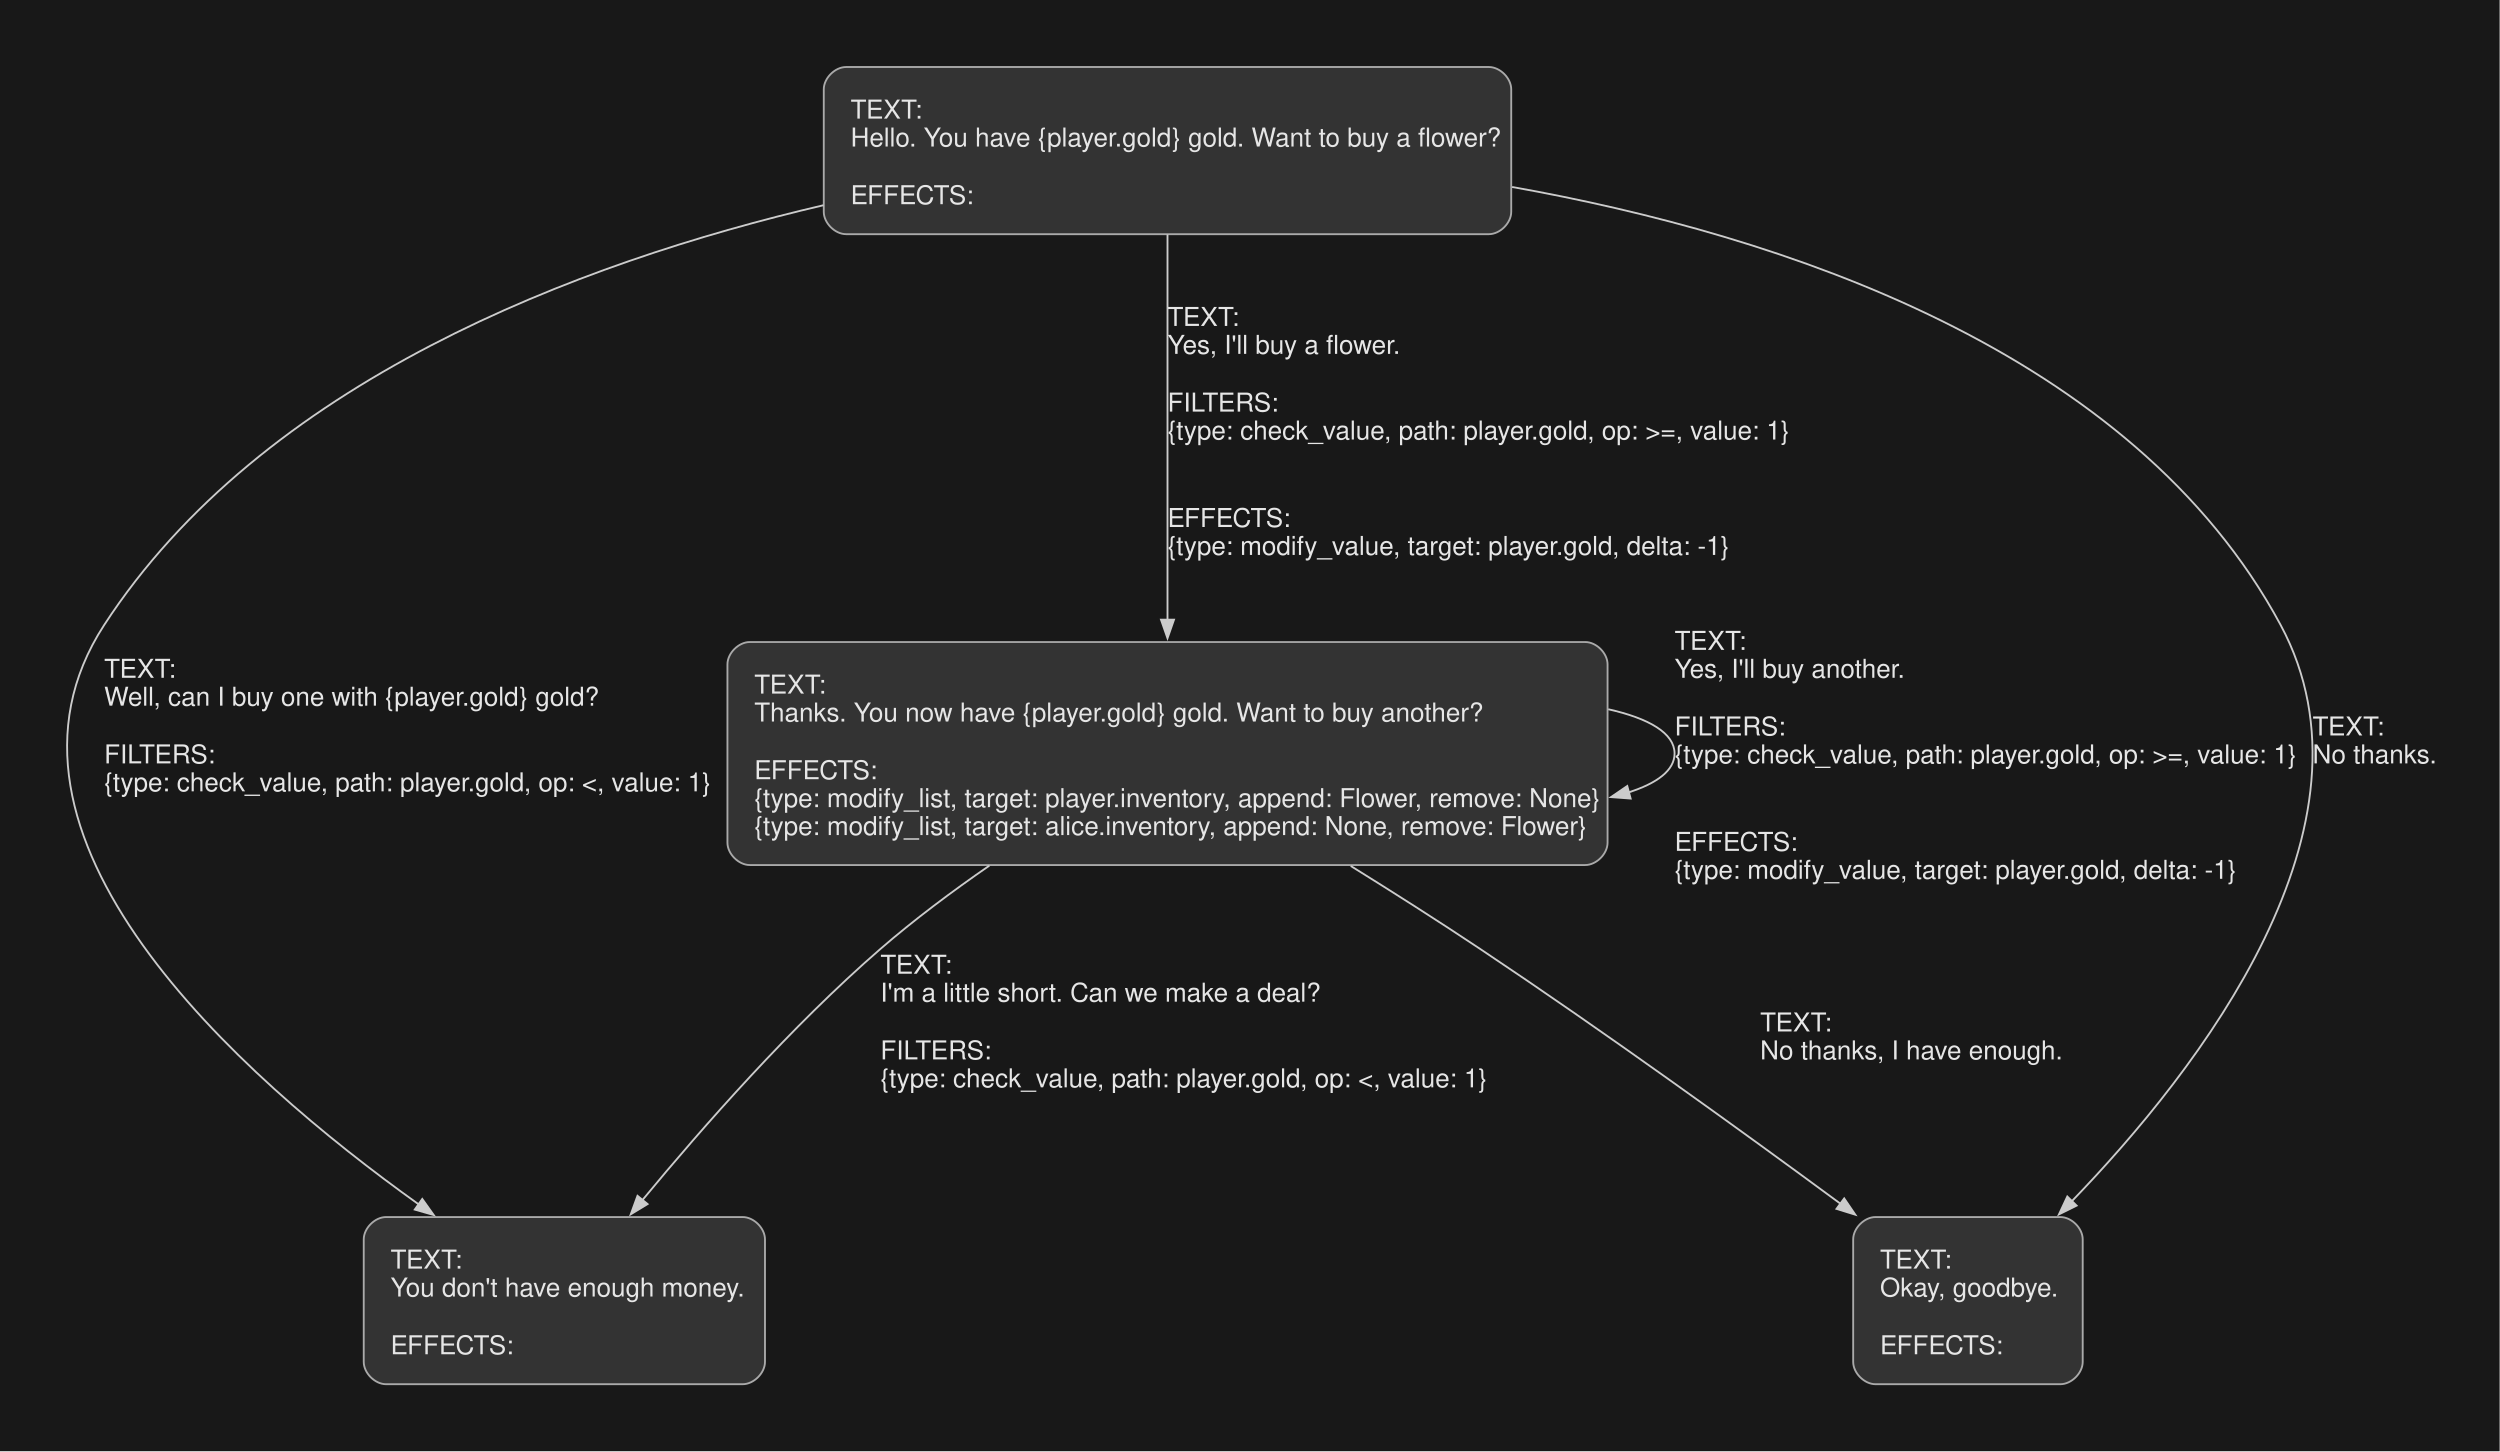
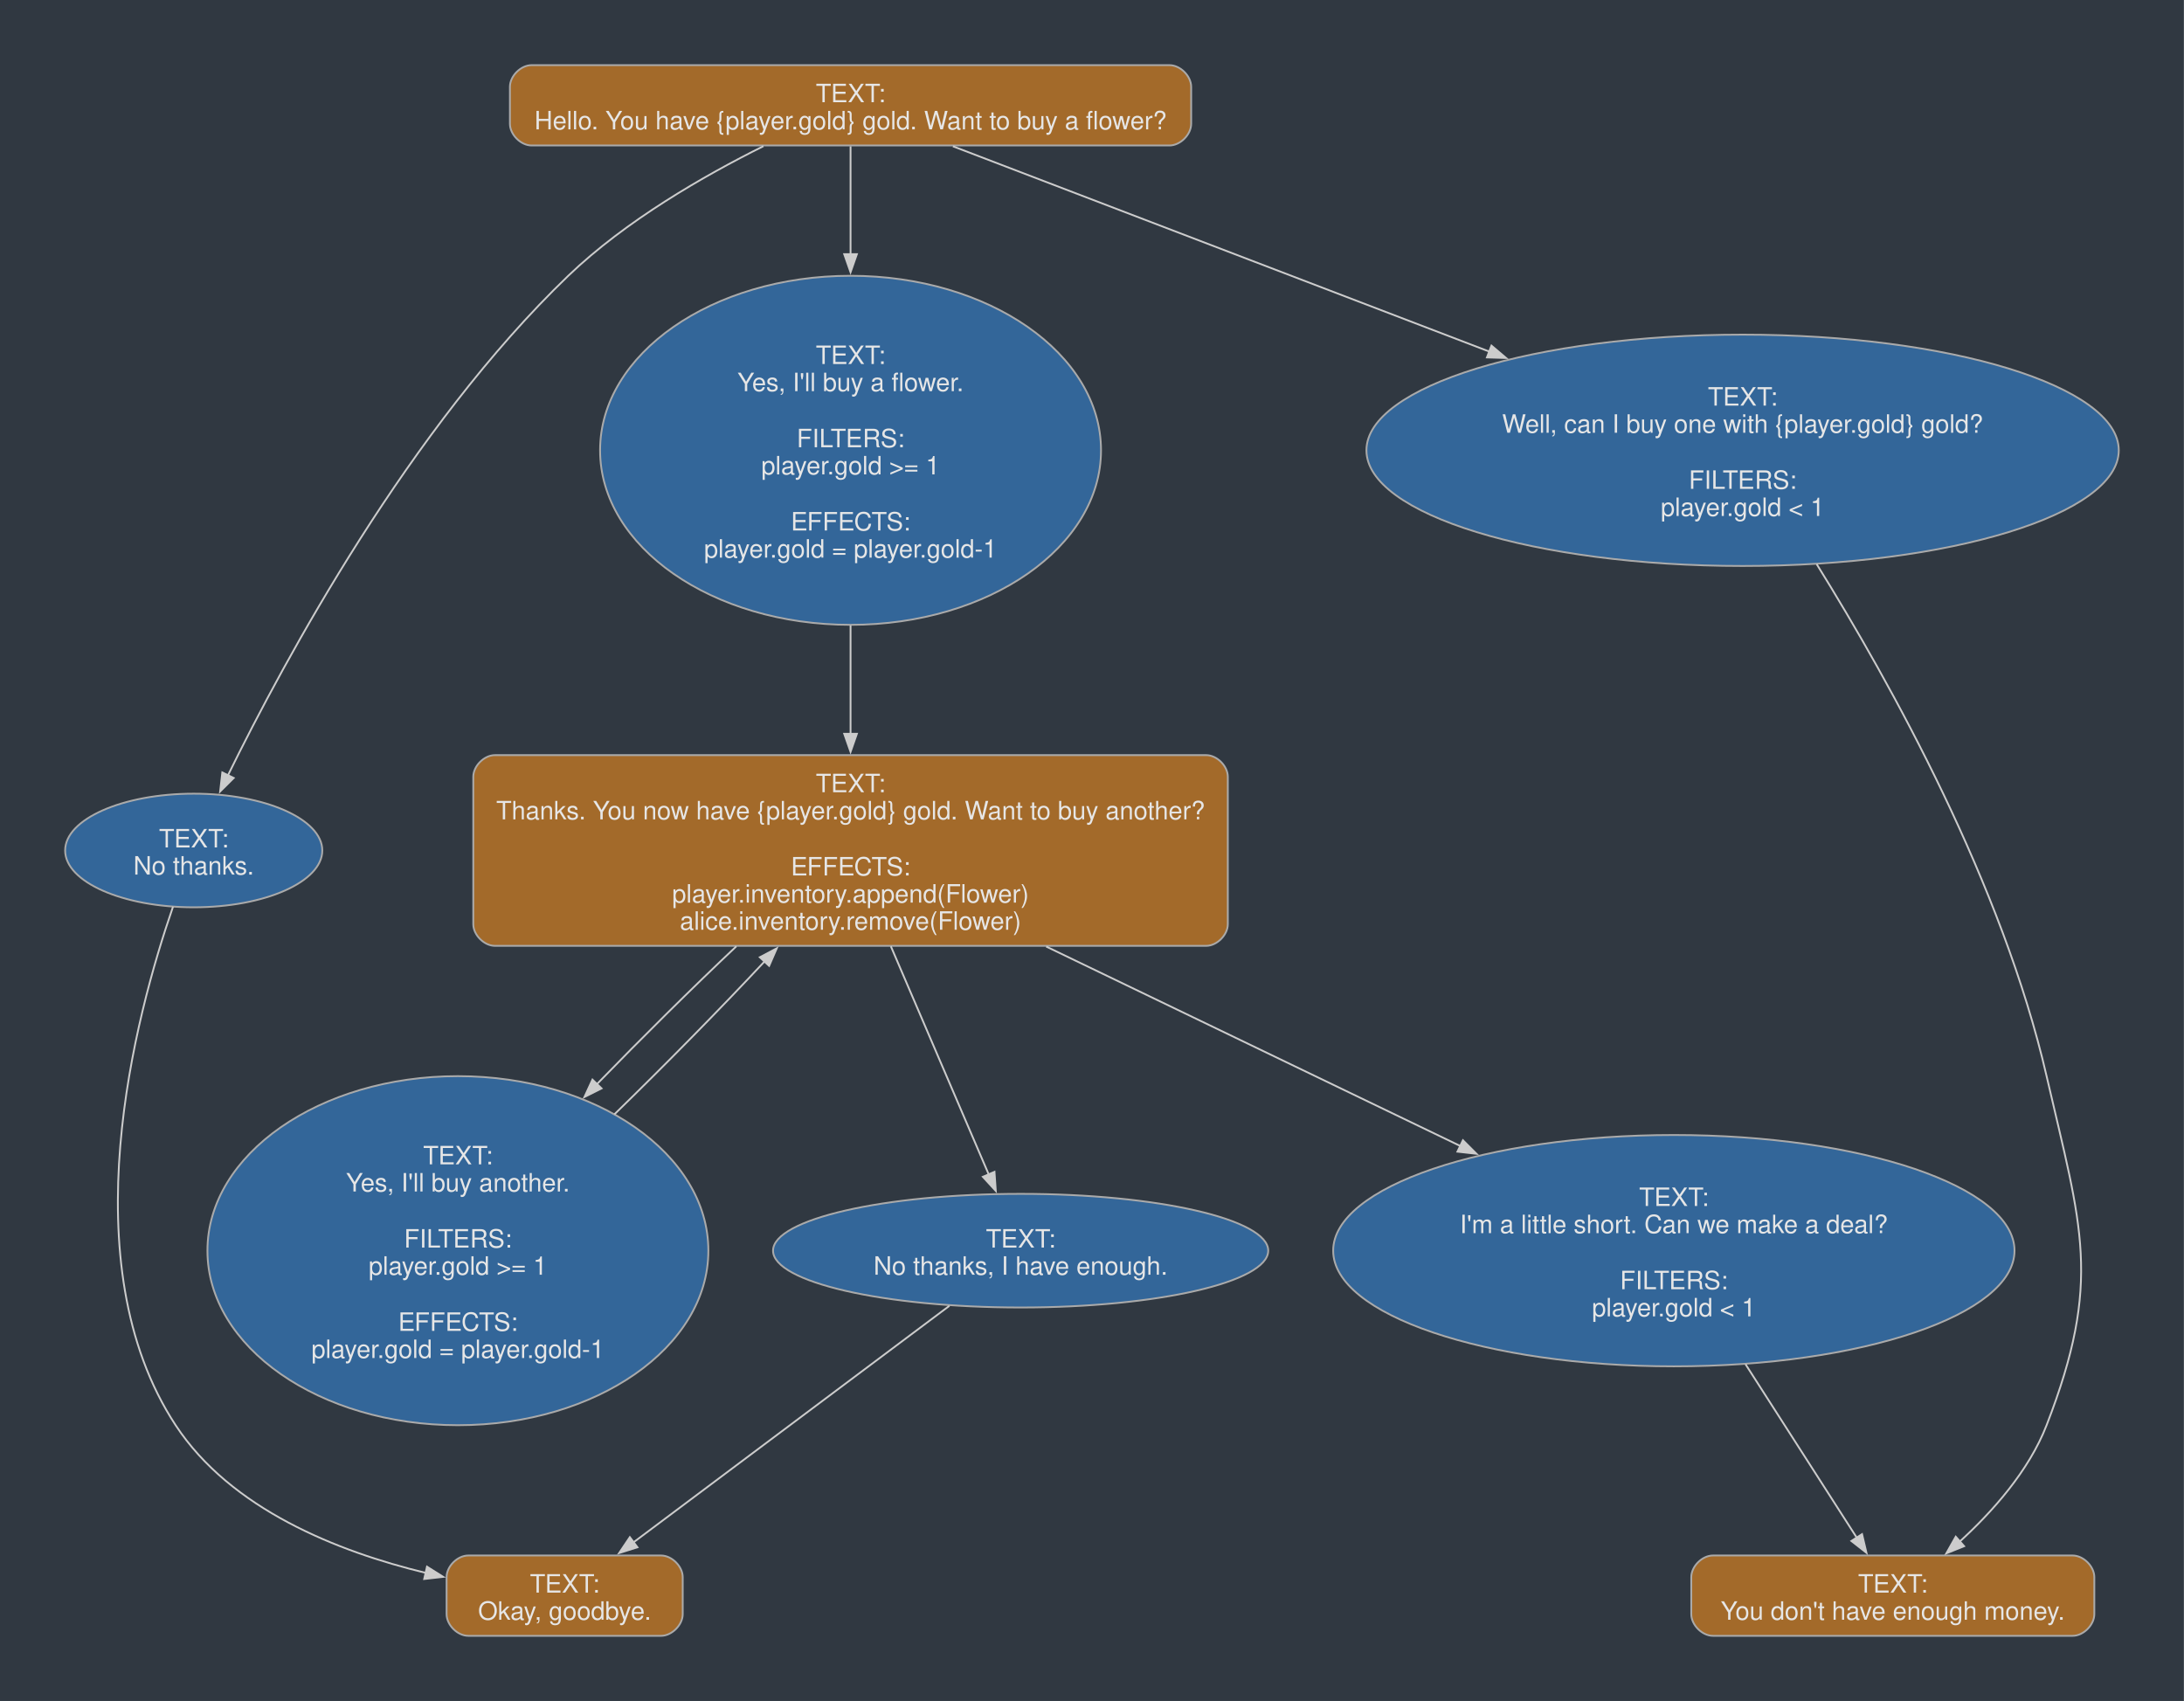
- <svg xmlns="http://www.w3.org/2000/svg" width="1343pt" height="780pt" viewBox="0.00 0.00 1343.00 780.00">
-   <g id="graph0" class="graph" transform="scale(1 1) rotate(0) translate(36 743.6)">
-     <polygon fill="#181818" stroke="none" points="-36,36 -36,-743.6 1306.8,-743.6 1306.8,36 -36,36" />
+ <svg xmlns="http://www.w3.org/2000/svg" width="1207pt" height="940pt" viewBox="0.00 0.00 1207.00 940.00">
+   <g id="graph0" class="graph" transform="scale(1 1) rotate(0) translate(36 904)">
+     <polygon fill="#303841" stroke="none" points="-36,36 -36,-904 1170.95,-904 1170.95,36 -36,36" />
    <g id="node1" class="node">
-       <path fill="#333333" stroke="#aaaaaa" d="M763.83,-707.6C763.83,-707.6 418.53,-707.6 418.53,-707.6 412.53,-707.6 406.53,-701.6 406.53,-695.6 406.53,-695.6 406.53,-629.8 406.53,-629.8 406.53,-623.8 412.53,-617.8 418.53,-617.8 418.53,-617.8 763.83,-617.8 763.83,-617.8 769.83,-617.8 775.83,-623.8 775.83,-629.8 775.83,-629.8 775.83,-695.6 775.83,-695.6 775.83,-701.6 769.83,-707.6 763.83,-707.6" />
-       <text xml:space="preserve" text-anchor="start" x="420.93" y="-679.9" font-family="Helvetica,sans-Serif" font-size="14.00" fill="#e6e6e6">TEXT:</text>
-       <text xml:space="preserve" text-anchor="start" x="420.93" y="-664.9" font-family="Helvetica,sans-Serif" font-size="14.00" fill="#e6e6e6">Hello. You have {player.gold} gold. Want to buy a flower?</text>
-       <text xml:space="preserve" text-anchor="start" x="420.93" y="-633.9" font-family="Helvetica,sans-Serif" font-size="14.00" fill="#e6e6e6">EFFECTS:</text>
+       <path fill="#a36a2a" stroke="#aaaaaa" d="M610.31,-868C610.31,-868 257.81,-868 257.81,-868 251.81,-868 245.81,-862 245.81,-856 245.81,-856 245.81,-835.6 245.81,-835.6 245.81,-829.6 251.81,-823.6 257.81,-823.6 257.81,-823.6 610.31,-823.6 610.31,-823.6 616.31,-823.6 622.31,-829.6 622.31,-835.6 622.31,-835.6 622.31,-856 622.31,-856 622.31,-862 616.31,-868 610.31,-868" />
+       <text xml:space="preserve" text-anchor="middle" x="434.06" y="-847.5" font-family="Helvetica,sans-Serif" font-size="14.00" fill="#e6e6e6">TEXT:</text>
+       <text xml:space="preserve" text-anchor="middle" x="434.06" y="-832.5" font-family="Helvetica,sans-Serif" font-size="14.00" fill="#e6e6e6">Hello. You have {player.gold} gold. Want to buy a flower?</text>
+     </g>
+     <g id="node5" class="node">
+       <ellipse fill="#336699" stroke="#aaaaaa" cx="434.06" cy="-655.15" rx="138.42" ry="96.45" />
+       <text xml:space="preserve" text-anchor="middle" x="434.06" y="-702.85" font-family="Helvetica,sans-Serif" font-size="14.00" fill="#e6e6e6">TEXT:</text>
+       <text xml:space="preserve" text-anchor="middle" x="434.06" y="-687.85" font-family="Helvetica,sans-Serif" font-size="14.00" fill="#e6e6e6">Yes, I'll buy a flower.</text>
+       <text xml:space="preserve" text-anchor="middle" x="434.06" y="-656.85" font-family="Helvetica,sans-Serif" font-size="14.00" fill="#e6e6e6">FILTERS:</text>
+       <text xml:space="preserve" text-anchor="middle" x="434.06" y="-641.85" font-family="Helvetica,sans-Serif" font-size="14.00" fill="#e6e6e6">player.gold &gt;= 1</text>
+       <text xml:space="preserve" text-anchor="middle" x="434.06" y="-610.85" font-family="Helvetica,sans-Serif" font-size="14.00" fill="#e6e6e6">EFFECTS:</text>
+       <text xml:space="preserve" text-anchor="middle" x="434.06" y="-595.85" font-family="Helvetica,sans-Serif" font-size="14.00" fill="#e6e6e6">player.gold = player.gold-1</text>
+     </g>
+     <g id="edge1" class="edge">
+       <path fill="none" stroke="#cccccc" d="M434.06,-823.16C434.06,-807.85 434.06,-786.07 434.06,-763.28" />
+       <polygon fill="#cccccc" stroke="#cccccc" points="437.56,-763.54 434.06,-753.54 430.56,-763.54 437.56,-763.54" />
+     </g>
+     <g id="node6" class="node">
+       <ellipse fill="#336699" stroke="#aaaaaa" cx="927.06" cy="-655.15" rx="207.89" ry="63.92" />
+       <text xml:space="preserve" text-anchor="middle" x="927.06" y="-679.85" font-family="Helvetica,sans-Serif" font-size="14.00" fill="#e6e6e6">TEXT:</text>
+       <text xml:space="preserve" text-anchor="middle" x="927.06" y="-664.85" font-family="Helvetica,sans-Serif" font-size="14.00" fill="#e6e6e6">Well, can I buy one with {player.gold} gold?</text>
+       <text xml:space="preserve" text-anchor="middle" x="927.06" y="-633.85" font-family="Helvetica,sans-Serif" font-size="14.00" fill="#e6e6e6">FILTERS:</text>
+       <text xml:space="preserve" text-anchor="middle" x="927.06" y="-618.85" font-family="Helvetica,sans-Serif" font-size="14.00" fill="#e6e6e6">player.gold &lt; 1</text>
+     </g>
+     <g id="edge3" class="edge">
+       <path fill="none" stroke="#cccccc" d="M490.62,-823.16C562.42,-795.68 688.79,-747.32 787.13,-709.69" />
+       <polygon fill="#cccccc" stroke="#cccccc" points="788.27,-713.01 796.35,-706.16 785.76,-706.47 788.27,-713.01" />
+     </g>
+     <g id="node7" class="node">
+       <ellipse fill="#336699" stroke="#aaaaaa" cx="71.06" cy="-434" rx="71.06" ry="31.4" />
+       <text xml:space="preserve" text-anchor="middle" x="71.06" y="-435.7" font-family="Helvetica,sans-Serif" font-size="14.00" fill="#e6e6e6">TEXT:</text>
+       <text xml:space="preserve" text-anchor="middle" x="71.06" y="-420.7" font-family="Helvetica,sans-Serif" font-size="14.00" fill="#e6e6e6">No thanks.</text>
+     </g>
+     <g id="edge5" class="edge">
+       <path fill="none" stroke="#cccccc" d="M385.91,-823.22C352.97,-806.84 309.69,-781.97 278.06,-751.6 190.57,-667.58 121.57,-539.97 89.92,-475.43" />
+       <polygon fill="#cccccc" stroke="#cccccc" points="93.16,-474.08 85.65,-466.61 86.86,-477.14 93.16,-474.08" />
    </g>
    <g id="node2" class="node">
-       <path fill="#333333" stroke="#aaaaaa" d="M815.58,-398.7C815.58,-398.7 366.78,-398.7 366.78,-398.7 360.78,-398.7 354.78,-392.7 354.78,-386.7 354.78,-386.7 354.78,-290.9 354.78,-290.9 354.78,-284.9 360.78,-278.9 366.78,-278.9 366.78,-278.9 815.58,-278.9 815.58,-278.9 821.58,-278.9 827.58,-284.9 827.58,-290.9 827.58,-290.9 827.58,-386.7 827.58,-386.7 827.58,-392.7 821.58,-398.7 815.58,-398.7" />
-       <text xml:space="preserve" text-anchor="start" x="369.18" y="-371" font-family="Helvetica,sans-Serif" font-size="14.00" fill="#e6e6e6">TEXT:</text>
-       <text xml:space="preserve" text-anchor="start" x="369.18" y="-356" font-family="Helvetica,sans-Serif" font-size="14.00" fill="#e6e6e6">Thanks. You now have {player.gold} gold. Want to buy another?</text>
-       <text xml:space="preserve" text-anchor="start" x="369.18" y="-325" font-family="Helvetica,sans-Serif" font-size="14.00" fill="#e6e6e6">EFFECTS:</text>
-       <text xml:space="preserve" text-anchor="start" x="369.18" y="-310" font-family="Helvetica,sans-Serif" font-size="14.00" fill="#e6e6e6">{type: modify_list, target: player.inventory, append: Flower, remove: None}</text>
-       <text xml:space="preserve" text-anchor="start" x="369.18" y="-295" font-family="Helvetica,sans-Serif" font-size="14.00" fill="#e6e6e6">{type: modify_list, target: alice.inventory, append: None, remove: Flower}</text>
+       <path fill="#a36a2a" stroke="#aaaaaa" d="M630.56,-486.7C630.56,-486.7 237.56,-486.7 237.56,-486.7 231.56,-486.7 225.56,-480.7 225.56,-474.7 225.56,-474.7 225.56,-393.3 225.56,-393.3 225.56,-387.3 231.56,-381.3 237.56,-381.3 237.56,-381.3 630.56,-381.3 630.56,-381.3 636.56,-381.3 642.56,-387.3 642.56,-393.3 642.56,-393.3 642.56,-474.7 642.56,-474.7 642.56,-480.7 636.56,-486.7 630.56,-486.7" />
+       <text xml:space="preserve" text-anchor="middle" x="434.06" y="-466.2" font-family="Helvetica,sans-Serif" font-size="14.00" fill="#e6e6e6">TEXT:</text>
+       <text xml:space="preserve" text-anchor="middle" x="434.06" y="-451.2" font-family="Helvetica,sans-Serif" font-size="14.00" fill="#e6e6e6">Thanks. You now have {player.gold} gold. Want to buy another?</text>
+       <text xml:space="preserve" text-anchor="middle" x="434.06" y="-420.2" font-family="Helvetica,sans-Serif" font-size="14.00" fill="#e6e6e6">EFFECTS:</text>
+       <text xml:space="preserve" text-anchor="middle" x="434.06" y="-405.2" font-family="Helvetica,sans-Serif" font-size="14.00" fill="#e6e6e6">player.inventory.append(Flower)</text>
+       <text xml:space="preserve" text-anchor="middle" x="434.06" y="-390.2" font-family="Helvetica,sans-Serif" font-size="14.00" fill="#e6e6e6">alice.inventory.remove(Flower)</text>
    </g>
-     <g id="edge1" class="edge">
-       <path fill="none" stroke="#cccccc" d="M591.18,-617.62C591.18,-564.29 591.18,-473.81 591.18,-410.65" />
-       <polygon fill="#cccccc" stroke="#cccccc" points="594.68,-410.71 591.18,-400.71 587.68,-410.71 594.68,-410.71" />
-       <text xml:space="preserve" text-anchor="start" x="591.18" y="-568.5" font-family="Helvetica,sans-Serif" font-size="14.00" fill="#e6e6e6">TEXT:</text>
-       <text xml:space="preserve" text-anchor="start" x="591.18" y="-553.5" font-family="Helvetica,sans-Serif" font-size="14.00" fill="#e6e6e6">Yes, I'll buy a flower.</text>
-       <text xml:space="preserve" text-anchor="start" x="591.18" y="-522.5" font-family="Helvetica,sans-Serif" font-size="14.00" fill="#e6e6e6">FILTERS:</text>
-       <text xml:space="preserve" text-anchor="start" x="591.18" y="-507.5" font-family="Helvetica,sans-Serif" font-size="14.00" fill="#e6e6e6">{type: check_value, path: player.gold, op: &gt;=, value: 1}</text>
-       <text xml:space="preserve" text-anchor="start" x="591.18" y="-460.5" font-family="Helvetica,sans-Serif" font-size="14.00" fill="#e6e6e6">EFFECTS:</text>
-       <text xml:space="preserve" text-anchor="start" x="591.18" y="-445.5" font-family="Helvetica,sans-Serif" font-size="14.00" fill="#e6e6e6">{type: modify_value, target: player.gold, delta: -1}</text>
+     <g id="node8" class="node">
+       <ellipse fill="#336699" stroke="#aaaaaa" cx="217.06" cy="-212.85" rx="138.42" ry="96.45" />
+       <text xml:space="preserve" text-anchor="middle" x="217.06" y="-260.55" font-family="Helvetica,sans-Serif" font-size="14.00" fill="#e6e6e6">TEXT:</text>
+       <text xml:space="preserve" text-anchor="middle" x="217.06" y="-245.55" font-family="Helvetica,sans-Serif" font-size="14.00" fill="#e6e6e6">Yes, I'll buy another.</text>
+       <text xml:space="preserve" text-anchor="middle" x="217.06" y="-214.55" font-family="Helvetica,sans-Serif" font-size="14.00" fill="#e6e6e6">FILTERS:</text>
+       <text xml:space="preserve" text-anchor="middle" x="217.06" y="-199.55" font-family="Helvetica,sans-Serif" font-size="14.00" fill="#e6e6e6">player.gold &gt;= 1</text>
+       <text xml:space="preserve" text-anchor="middle" x="217.06" y="-168.55" font-family="Helvetica,sans-Serif" font-size="14.00" fill="#e6e6e6">EFFECTS:</text>
+       <text xml:space="preserve" text-anchor="middle" x="217.06" y="-153.55" font-family="Helvetica,sans-Serif" font-size="14.00" fill="#e6e6e6">player.gold = player.gold-1</text>
+     </g>
+     <g id="edge7" class="edge">
+       <path fill="none" stroke="#cccccc" d="M370.96,-381.06C346.76,-358.24 318.99,-330.74 293.71,-304.71" />
+       <polygon fill="#cccccc" stroke="#cccccc" points="296.46,-302.52 287,-297.77 291.43,-307.39 296.46,-302.52" />
+     </g>
+     <g id="node9" class="node">
+       <ellipse fill="#336699" stroke="#aaaaaa" cx="889.06" cy="-212.85" rx="188.27" ry="63.92" />
+       <text xml:space="preserve" text-anchor="middle" x="889.06" y="-237.55" font-family="Helvetica,sans-Serif" font-size="14.00" fill="#e6e6e6">TEXT:</text>
+       <text xml:space="preserve" text-anchor="middle" x="889.06" y="-222.55" font-family="Helvetica,sans-Serif" font-size="14.00" fill="#e6e6e6">I'm a little short. Can we make a deal?</text>
+       <text xml:space="preserve" text-anchor="middle" x="889.06" y="-191.55" font-family="Helvetica,sans-Serif" font-size="14.00" fill="#e6e6e6">FILTERS:</text>
+       <text xml:space="preserve" text-anchor="middle" x="889.06" y="-176.55" font-family="Helvetica,sans-Serif" font-size="14.00" fill="#e6e6e6">player.gold &lt; 1</text>
+     </g>
+     <g id="edge9" class="edge">
+       <path fill="none" stroke="#cccccc" d="M542.18,-380.92C611.07,-347.74 700.33,-304.75 771.06,-270.69" />
+       <polygon fill="#cccccc" stroke="#cccccc" points="772.5,-273.88 779.99,-266.38 769.46,-267.57 772.5,-273.88" />
+     </g>
+     <g id="node10" class="node">
+       <ellipse fill="#336699" stroke="#aaaaaa" cx="528.06" cy="-212.85" rx="136.83" ry="31.4" />
+       <text xml:space="preserve" text-anchor="middle" x="528.06" y="-214.55" font-family="Helvetica,sans-Serif" font-size="14.00" fill="#e6e6e6">TEXT:</text>
+       <text xml:space="preserve" text-anchor="middle" x="528.06" y="-199.55" font-family="Helvetica,sans-Serif" font-size="14.00" fill="#e6e6e6">No thanks, I have enough.</text>
+     </g>
+     <g id="edge11" class="edge">
+       <path fill="none" stroke="#cccccc" d="M456.34,-381.06C472.87,-342.52 495.11,-290.68 510.42,-254.99" />
+       <polygon fill="#cccccc" stroke="#cccccc" points="513.61,-256.43 514.34,-245.86 507.18,-253.67 513.61,-256.43" />
    </g>
    <g id="node3" class="node">
-       <path fill="#333333" stroke="#aaaaaa" d="M362.95,-89.8C362.95,-89.8 171.4,-89.8 171.4,-89.8 165.4,-89.8 159.4,-83.8 159.4,-77.8 159.4,-77.8 159.4,-12 159.4,-12 159.4,-6 165.4,0 171.4,0 171.4,0 362.95,0 362.95,0 368.95,0 374.95,-6 374.95,-12 374.95,-12 374.95,-77.8 374.95,-77.8 374.95,-83.8 368.95,-89.8 362.95,-89.8" />
-       <text xml:space="preserve" text-anchor="start" x="173.8" y="-62.1" font-family="Helvetica,sans-Serif" font-size="14.00" fill="#e6e6e6">TEXT:</text>
-       <text xml:space="preserve" text-anchor="start" x="173.8" y="-47.1" font-family="Helvetica,sans-Serif" font-size="14.00" fill="#e6e6e6">You don't have enough money.</text>
-       <text xml:space="preserve" text-anchor="start" x="173.8" y="-16.1" font-family="Helvetica,sans-Serif" font-size="14.00" fill="#e6e6e6">EFFECTS:</text>
+       <path fill="#a36a2a" stroke="#aaaaaa" d="M1109.44,-44.4C1109.44,-44.4 910.69,-44.4 910.69,-44.4 904.69,-44.4 898.69,-38.4 898.69,-32.4 898.69,-32.4 898.69,-12 898.69,-12 898.69,-6 904.69,0 910.69,0 910.69,0 1109.44,0 1109.44,0 1115.44,0 1121.44,-6 1121.44,-12 1121.44,-12 1121.44,-32.4 1121.44,-32.4 1121.44,-38.4 1115.44,-44.4 1109.44,-44.4" />
+       <text xml:space="preserve" text-anchor="middle" x="1010.06" y="-23.9" font-family="Helvetica,sans-Serif" font-size="14.00" fill="#e6e6e6">TEXT:</text>
+       <text xml:space="preserve" text-anchor="middle" x="1010.06" y="-8.9" font-family="Helvetica,sans-Serif" font-size="14.00" fill="#e6e6e6">You don't have enough money.</text>
+     </g>
+     <g id="node4" class="node">
+       <path fill="#a36a2a" stroke="#aaaaaa" d="M329.31,-44.4C329.31,-44.4 222.81,-44.4 222.81,-44.4 216.81,-44.4 210.81,-38.4 210.81,-32.4 210.81,-32.4 210.81,-12 210.81,-12 210.81,-6 216.81,0 222.81,0 222.81,0 329.31,0 329.31,0 335.31,0 341.31,-6 341.31,-12 341.31,-12 341.31,-32.4 341.31,-32.4 341.31,-38.4 335.31,-44.4 329.31,-44.4" />
+       <text xml:space="preserve" text-anchor="middle" x="276.06" y="-23.9" font-family="Helvetica,sans-Serif" font-size="14.00" fill="#e6e6e6">TEXT:</text>
+       <text xml:space="preserve" text-anchor="middle" x="276.06" y="-8.9" font-family="Helvetica,sans-Serif" font-size="14.00" fill="#e6e6e6">Okay, goodbye.</text>
    </g>
    <g id="edge2" class="edge">
-       <path fill="none" stroke="#cccccc" d="M406.35,-633.35C274.01,-602.35 104.79,-538.39 19.93,-407.8 -53.18,-295.31 91.69,-166.1 188.97,-96.57" />
-       <polygon fill="#cccccc" stroke="#cccccc" points="190.84,-99.53 196.99,-90.9 186.8,-93.81 190.84,-99.53" />
-       <text xml:space="preserve" text-anchor="start" x="19.93" y="-379.5" font-family="Helvetica,sans-Serif" font-size="14.00" fill="#e6e6e6">TEXT:</text>
-       <text xml:space="preserve" text-anchor="start" x="19.93" y="-364.5" font-family="Helvetica,sans-Serif" font-size="14.00" fill="#e6e6e6">Well, can I buy one with {player.gold} gold?</text>
-       <text xml:space="preserve" text-anchor="start" x="19.93" y="-333.5" font-family="Helvetica,sans-Serif" font-size="14.00" fill="#e6e6e6">FILTERS:</text>
-       <text xml:space="preserve" text-anchor="start" x="19.93" y="-318.5" font-family="Helvetica,sans-Serif" font-size="14.00" fill="#e6e6e6">{type: check_value, path: player.gold, op: &lt;, value: 1}</text>
-     </g>
-     <g id="node4" class="node">
-       <path fill="#333333" stroke="#aaaaaa" d="M1070.83,-89.8C1070.83,-89.8 971.53,-89.8 971.53,-89.8 965.53,-89.8 959.53,-83.8 959.53,-77.8 959.53,-77.8 959.53,-12 959.53,-12 959.53,-6 965.53,0 971.53,0 971.53,0 1070.83,0 1070.83,0 1076.83,0 1082.83,-6 1082.83,-12 1082.83,-12 1082.83,-77.8 1082.83,-77.8 1082.83,-83.8 1076.83,-89.8 1070.83,-89.8" />
-       <text xml:space="preserve" text-anchor="start" x="973.93" y="-62.1" font-family="Helvetica,sans-Serif" font-size="14.00" fill="#e6e6e6">TEXT:</text>
-       <text xml:space="preserve" text-anchor="start" x="973.93" y="-47.1" font-family="Helvetica,sans-Serif" font-size="14.00" fill="#e6e6e6">Okay, goodbye.</text>
-       <text xml:space="preserve" text-anchor="start" x="973.93" y="-16.1" font-family="Helvetica,sans-Serif" font-size="14.00" fill="#e6e6e6">EFFECTS:</text>
-     </g>
-     <g id="edge3" class="edge">
-       <path fill="none" stroke="#cccccc" d="M776.29,-643.16C920.73,-617.35 1109.75,-555.58 1189.18,-407.8 1246.96,-300.28 1145.6,-169.32 1076.81,-98.12" />
-       <polygon fill="#cccccc" stroke="#cccccc" points="1079.56,-95.94 1070.07,-91.24 1074.56,-100.84 1079.56,-95.94" />
-       <text xml:space="preserve" text-anchor="start" x="1206.3" y="-348.5" font-family="Helvetica,sans-Serif" font-size="14.00" fill="#e6e6e6">TEXT:</text>
-       <text xml:space="preserve" text-anchor="start" x="1206.3" y="-333.5" font-family="Helvetica,sans-Serif" font-size="14.00" fill="#e6e6e6">No thanks.</text>
+       <path fill="none" stroke="#cccccc" d="M434.06,-558.34C434.06,-538.03 434.06,-517.07 434.06,-498.33" />
+       <polygon fill="#cccccc" stroke="#cccccc" points="437.56,-498.48 434.06,-488.48 430.56,-498.48 437.56,-498.48" />
    </g>
    <g id="edge4" class="edge">
-       <path fill="none" stroke="#cccccc" d="M827.95,-362.6C849.8,-357.68 863.58,-349.75 863.58,-338.8 863.58,-329.82 854.31,-322.87 838.91,-317.95" />
-       <polygon fill="#cccccc" stroke="#cccccc" points="839.98,-314.61 829.41,-315.4 838.16,-321.37 839.98,-314.61" />
-       <text xml:space="preserve" text-anchor="start" x="863.58" y="-394.5" font-family="Helvetica,sans-Serif" font-size="14.00" fill="#e6e6e6">TEXT:</text>
-       <text xml:space="preserve" text-anchor="start" x="863.58" y="-379.5" font-family="Helvetica,sans-Serif" font-size="14.00" fill="#e6e6e6">Yes, I'll buy another.</text>
-       <text xml:space="preserve" text-anchor="start" x="863.58" y="-348.5" font-family="Helvetica,sans-Serif" font-size="14.00" fill="#e6e6e6">FILTERS:</text>
-       <text xml:space="preserve" text-anchor="start" x="863.58" y="-333.5" font-family="Helvetica,sans-Serif" font-size="14.00" fill="#e6e6e6">{type: check_value, path: player.gold, op: &gt;=, value: 1}</text>
-       <text xml:space="preserve" text-anchor="start" x="863.58" y="-286.5" font-family="Helvetica,sans-Serif" font-size="14.00" fill="#e6e6e6">EFFECTS:</text>
-       <text xml:space="preserve" text-anchor="start" x="863.58" y="-271.5" font-family="Helvetica,sans-Serif" font-size="14.00" fill="#e6e6e6">{type: modify_value, target: player.gold, delta: -1}</text>
-     </g>
-     <g id="edge5" class="edge">
-       <path fill="none" stroke="#cccccc" d="M495.51,-278.6C475.48,-264.76 454.98,-249.46 436.93,-233.8 389.23,-192.42 341.62,-138.32 309.01,-98.8" />
-       <polygon fill="#cccccc" stroke="#cccccc" points="311.88,-96.78 302.84,-91.27 306.47,-101.22 311.88,-96.78" />
-       <text xml:space="preserve" text-anchor="start" x="436.93" y="-220.5" font-family="Helvetica,sans-Serif" font-size="14.00" fill="#e6e6e6">TEXT:</text>
-       <text xml:space="preserve" text-anchor="start" x="436.93" y="-205.5" font-family="Helvetica,sans-Serif" font-size="14.00" fill="#e6e6e6">I'm a little short. Can we make a deal?</text>
-       <text xml:space="preserve" text-anchor="start" x="436.93" y="-174.5" font-family="Helvetica,sans-Serif" font-size="14.00" fill="#e6e6e6">FILTERS:</text>
-       <text xml:space="preserve" text-anchor="start" x="436.93" y="-159.5" font-family="Helvetica,sans-Serif" font-size="14.00" fill="#e6e6e6">{type: check_value, path: player.gold, op: &lt;, value: 1}</text>
+       <path fill="none" stroke="#cccccc" d="M968,-592.25C1009.42,-525.62 1070.71,-414.91 1095.06,-309.3 1114.33,-225.76 1126.04,-196.34 1095.06,-116.4 1085.25,-91.08 1065,-68.42 1046.73,-51.78" />
+       <polygon fill="#cccccc" stroke="#cccccc" points="1049.48,-49.54 1039.65,-45.58 1044.86,-54.8 1049.48,-49.54" />
    </g>
    <g id="edge6" class="edge">
-       <path fill="none" stroke="#cccccc" d="M689.61,-278.41C712.63,-264.1 736.92,-248.65 759.18,-233.8 826.06,-189.19 900.36,-135.49 952.71,-96.94" />
-       <polygon fill="#cccccc" stroke="#cccccc" points="954.7,-99.82 960.67,-91.07 950.55,-94.19 954.7,-99.82" />
-       <text xml:space="preserve" text-anchor="start" x="909.53" y="-189.5" font-family="Helvetica,sans-Serif" font-size="14.00" fill="#e6e6e6">TEXT:</text>
-       <text xml:space="preserve" text-anchor="start" x="909.53" y="-174.5" font-family="Helvetica,sans-Serif" font-size="14.00" fill="#e6e6e6">No thanks, I have enough.</text>
+       <path fill="none" stroke="#cccccc" d="M59.61,-402.91C38.82,-342.82 2.22,-206.05 61.06,-116.4 91.56,-69.94 150.73,-46.52 199.29,-34.79" />
+       <polygon fill="#cccccc" stroke="#cccccc" points="199.98,-38.22 208.95,-32.59 198.43,-31.4 199.98,-38.22" />
+     </g>
+     <g id="edge8" class="edge">
+       <path fill="none" stroke="#cccccc" d="M303.57,-288.22C331.87,-315.76 362.21,-346.63 386.61,-372.76" />
+       <polygon fill="#cccccc" stroke="#cccccc" points="383.92,-375 393.29,-379.95 389.06,-370.24 383.92,-375" />
+     </g>
+     <g id="edge10" class="edge">
+       <path fill="none" stroke="#cccccc" d="M928.68,-150.08C949.25,-118.01 973.49,-80.23 990.13,-54.28" />
+       <polygon fill="#cccccc" stroke="#cccccc" points="993.06,-56.2 995.51,-45.89 987.17,-52.42 993.06,-56.2" />
+     </g>
+     <g id="edge12" class="edge">
+       <path fill="none" stroke="#cccccc" d="M488.69,-182.37C440.93,-146.62 360.99,-86.78 313.93,-51.54" />
+       <polygon fill="#cccccc" stroke="#cccccc" points="316.29,-48.94 306.18,-45.75 312.09,-54.54 316.29,-48.94" />
    </g>
  </g>
</svg>
